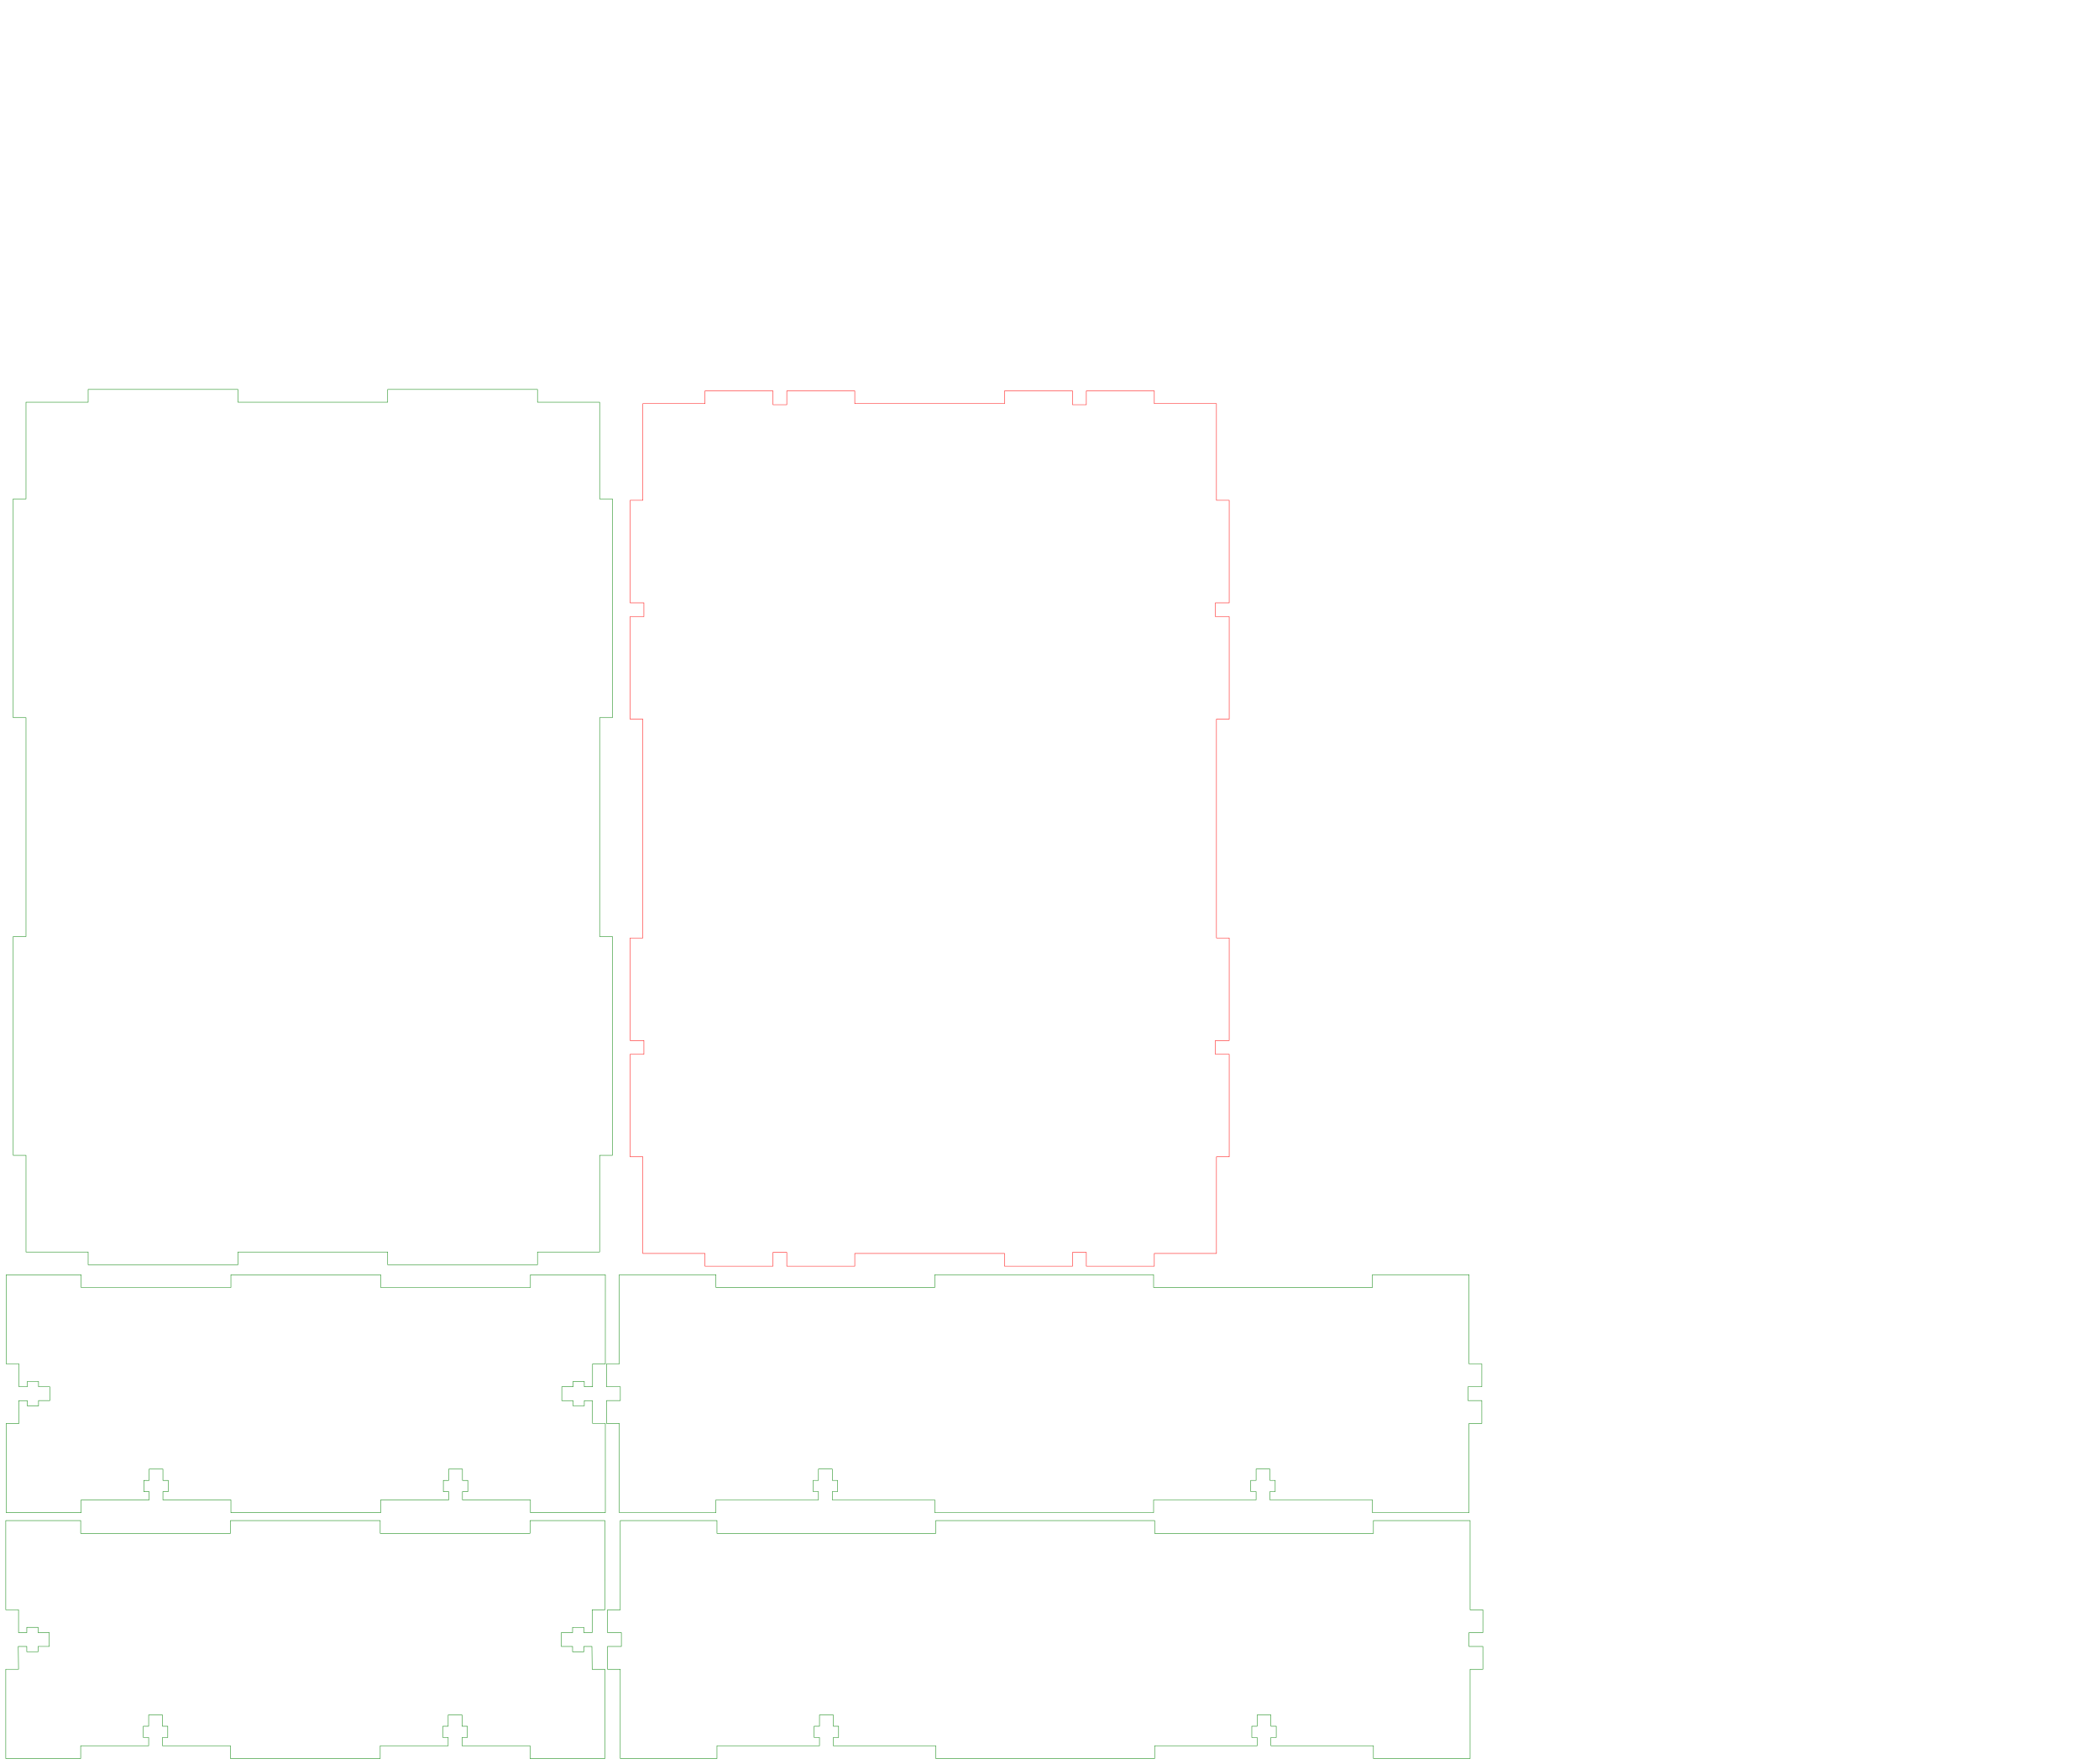
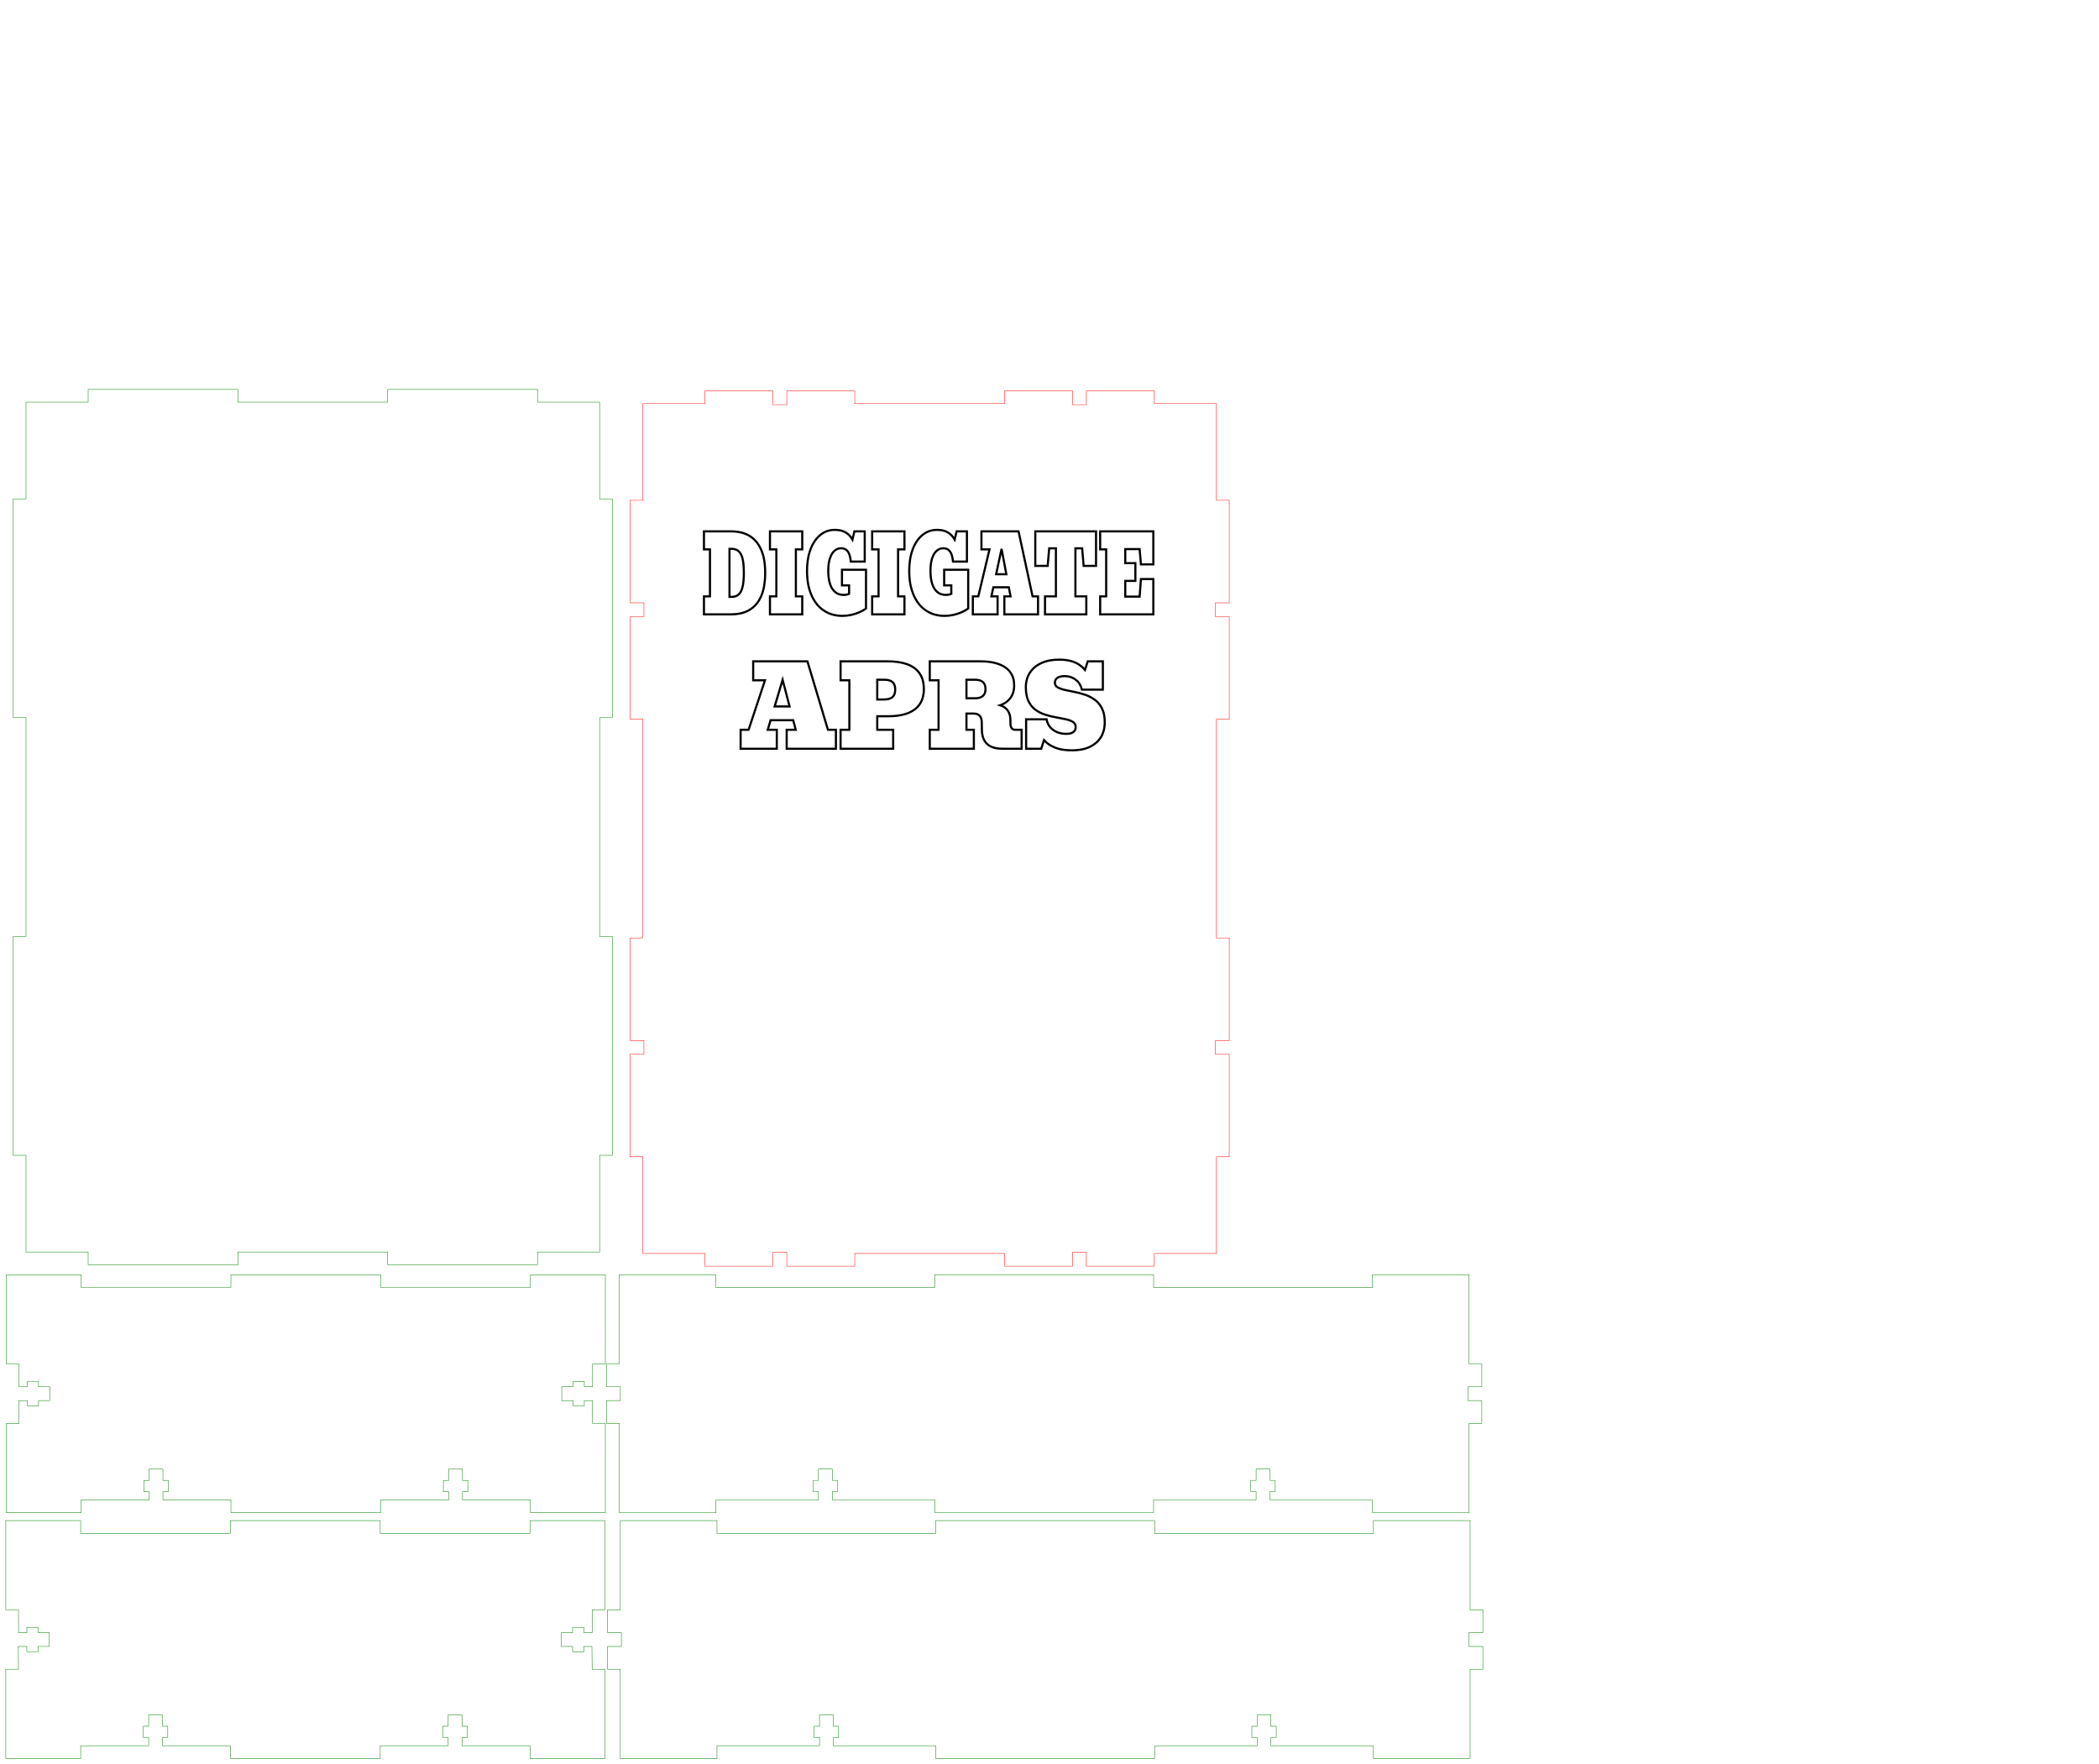
<svg xmlns="http://www.w3.org/2000/svg" width="494mm" height="415mm" viewBox="0 0 494 415" version="1.1" preserveAspectRatio="xMidYMid meet" id="svg1">
  <defs id="defs1" />
  <path style="font-size:12px;fill:none;fill-rule:evenodd;stroke:#ff0000;stroke-width:0.1;stroke-linecap:round" d="m 151.296,95 v 22.75 h -3 v 24.125 h 3.25 v 1.625 1.625 h -3.25 v 24.125 h 3 v 51.5 h -3 v 24.125 h 3.25 v 1.625 1.625 h -3.25 v 24.125 h 3 v 22.75 h 14.625 v 3 h 16 v -3.25 h 1.625 1.625 v 3.25 h 16 v -3 h 35.25 v 3 h 16 v -3.25 h 1.625 1.625 v 3.25 h 16 v -3 h 14.625 v -22.75 h 3 v -24.125 h -3.25 v -1.625 -1.625 h 3.25 v -24.125 h -3 v -51.5 h 3 v -24.125 h -3.25 v -1.625 -1.625 h 3.25 v -24.125 h -3 V 95 h -14.625 v -3 h -16 v 3.25 h -1.625 -1.625 v -3.25 h -16 v 3 h -35.25 v -3 h -16 v 3.25 h -1.625 -1.625 v -3.25 h -16 v 3 z" id="top_outsideCutPath" />
  <path style="fill:none;fill-rule:evenodd;stroke:#008000;stroke-width:0.1;paint-order:fill markers stroke" d="M 1.362,357.868 H 18.987 v 3 h 35.25 v -3 h 35.25 v 3 h 35.25 v -3 h 17.625 l -0.004,21 h -3 v 5.375 h -1.95 v -1.25 h -2.65 v 1.25 h -2.65 v 3.25 h 2.65 v 1.25 h 2.65 l 0.005,-1.25 h 1.894 l 0.051,5.375 h 3 l 0.004,21 h -17.625 v -3 h -16 v -1.95 h 1.25 v -2.65 h -1.25 v -2.65 h -3.25 v 2.65 h -1.25 v 2.65 h 1.25 v 1.95 H 89.487 v 3 h -35.25 v -3 h -16 v -1.95 h 1.25 v -2.65 h -1.25 v -2.65 h -3.25 v 2.65 h -1.25 v 2.65 h 1.25 v 1.95 H 18.987 v 3 H 1.362 l -4e-7,-21.007 h 3 l -0.055,-5.368 h 2 l 0.005,1.243 h 2.65 v -1.25 h 2.65 v -3.25 H 8.962 v -1.25 H 6.312 v 1.25 H 4.362 v -5.375 h -3 z" id="path2" />
  <path style="fill:none;fill-rule:evenodd;stroke:#008000;stroke-width:0.1;paint-order:fill markers stroke" d="M 1.471,300.007 H 19.096 v 3 h 35.25 v -3 h 35.25 v 3 h 35.25 v -3 h 17.625 l -0.004,21 h -3 v 5.375 h -1.95 v -1.25 h -2.65 v 1.25 h -2.65 v 3.25 h 2.65 v 1.25 h 2.65 l 0.005,-1.25 h 1.894 l 0.051,5.375 h 3 l 0.004,21 h -17.625 v -3 h -16 v -1.95 h 1.25 v -2.65 h -1.25 v -2.65 h -3.25 v 2.65 h -1.25 v 2.65 h 1.25 v 1.95 H 89.596 v 3 h -35.25 v -3 h -16 v -1.95 h 1.25 v -2.65 h -1.25 v -2.65 h -3.25 v 2.65 h -1.25 v 2.65 h 1.25 v 1.95 h -16 v 3 H 1.471 v -21.007 h 3 l -0.055,-5.368 h 2 l 0.005,1.243 h 2.65 v -1.25 h 2.65 v -3.25 H 9.071 v -1.25 h -2.65 v 1.25 h -1.95 v -5.375 h -3 z" id="path2-1" />
  <path style="fill:none;fill-rule:evenodd;stroke:#008000;stroke-width:0.1;paint-order:fill markers stroke" d="m 145.991,357.868 22.75,2e-5 v 3 h 51.5 v -3 h 51.5 v 3 h 51.5 v -3 l 22.75,-2e-5 v 21 h 3 l -0.003,5.375 h -3.25 v 3.25 h 3.25 l 0.003,5.375 h -3 v 21 h -22.75 v -3 h -24.125 v -1.95 h 1.25 v -2.65 h -1.25 v -2.65 h -3.25 v 2.65 h -1.25 v 2.65 h 1.25 v 1.95 h -24.125 v 3 h -51.5 v -3 h -24.125 v -1.95 h 1.25 v -2.65 h -1.25 v -2.65 h -3.25 v 2.65 h -1.25 v 2.65 h 1.25 v 1.95 h -24.125 v 3 h -22.75 v -21 h -3 l 1e-5,-5.375 h 3.25 v -3.25 h -3.25 l -1e-5,-5.375 h 3 z" id="path4" />
  <path style="fill:none;fill-rule:evenodd;stroke:#008000;stroke-width:0.1;paint-order:fill markers stroke" d="m 145.75,300 22.75,2e-5 V 303 h 51.5 v -3 h 51.5 V 303 h 51.5 v -3 l 22.75,-2e-5 v 21 h 3 l -0.003,5.375 h -3.25 v 3.25 h 3.25 l 0.003,5.375 h -3 v 21 h -22.75 v -3 h -24.125 v -1.95 h 1.25 v -2.65 h -1.25 V 345.75 h -3.25 v 2.65 h -1.25 v 2.65 h 1.25 v 1.95 h -24.125 v 3 h -51.5 v -3 h -24.125 v -1.95 h 1.25 v -2.65 h -1.25 V 345.75 h -3.25 v 2.65 h -1.25 v 2.65 h 1.25 v 1.95 h -24.125 v 3 h -22.75 v -21 h -3 l 1e-5,-5.375 h 3.25 v -3.25 h -3.25 l -1e-5,-5.375 h 3 z" id="path4-3" />
  <path style="fill:none;fill-rule:evenodd;stroke:#008000;stroke-width:0.1;paint-order:fill markers stroke" d="m 141.121,294.658 v -22.75 h 3 v -51.5 h -3 v -51.5 h 3 v -51.5 h -3 V 94.658 h -14.625 v -3 H 91.246 v 3 h -35.25 v -3 h -35.25 v 3 H 6.121 V 117.408 H 3.121 v 51.5 h 3 v 51.5 H 3.121 v 51.5 h 3 v 22.75 H 20.746 v 3 h 35.25 v -3 h 35.25 v 3 h 35.25 v -3 z" id="path5" />
+   <g id="svgGroup" stroke-linecap="round" fill-rule="evenodd" font-size="12px" stroke="#000" stroke-width="0.5mm" fill="#00000000" style="fill:none;stroke:#000000;stroke-width:0.5mm" transform="matrix(0.1809625,0,0,0.2512066,165.677,124.7043)">
+     <path d="M 584.424,79.151 H 515.283 V 62.305 h 7.813 V 18.262 h -7.813 V 1.416 h 69.141 V 32.325 H 568.311 L 566.602,18.018 H 547.9 v 13.183 h 13.184 V 47.803 H 547.9 v 14.746 h 18.702 l 1.709,-16.455 h 16.113 z m -391.26,-70.069 2.49,-7.666 h 13.428 v 28.272 h -18.066 a 26.597,26.597 0 0 0 -0.741,-3.569 q -0.516,-1.805 -1.265,-3.221 a 10.57,10.57 0 0 0 -1.998,-2.707 9.972,9.972 0 0 0 -4.153,-2.348 q -1.536,-0.455 -3.376,-0.568 a 20.437,20.437 0 0 0 -1.26,-0.038 15.752,15.752 0 0 0 -8.301,2.27 14.413,14.413 0 0 0 -4.283,4.032 19.494,19.494 0 0 0 -1.723,2.951 20.943,20.943 0 0 0 -1.516,4.531 q -0.479,2.184 -0.644,4.733 a 42.99,42.99 0 0 0 -0.086,2.772 36.631,36.631 0 0 0 0.508,6.304 q 1.117,6.385 4.692,10.346 a 16.884,16.884 0 0 0 8.967,5.138 25.858,25.858 0 0 0 5.852,0.624 26.617,26.617 0 0 0 3.55,-0.225 19.292,19.292 0 0 0 3.531,-0.801 v -7.91 h -9.278 V 37.354 h 31.25 v 36.328 q -3.711,2.002 -8.789,3.564 a 75.633,75.633 0 0 1 -9.298,2.211 84.006,84.006 0 0 1 -1.395,0.231 71.902,71.902 0 0 1 -11.133,0.879 66.237,66.237 0 0 1 -11.69,-0.982 47.637,47.637 0 0 1 -12.846,-4.145 37.47,37.47 0 0 1 -15.943,-14.551 39.307,39.307 0 0 1 -4.951,-13.862 51.89,51.89 0 0 1 -0.664,-8.452 50.235,50.235 0 0 1 0.993,-10.211 38.491,38.491 0 0 1 3.524,-10.029 33.2,33.2 0 0 1 12.646,-13.501 Q 159.326,0 170.166,0 a 48.344,48.344 0 0 1 5.987,0.35 q 4.37,0.547 7.807,1.945 a 22.754,22.754 0 0 1 7.035,4.434 21.502,21.502 0 0 1 2.169,2.353 z m 132.91,0 2.49,-7.666 h 13.428 v 28.272 h -18.066 a 26.597,26.597 0 0 0 -0.74,-3.569 q -0.516,-1.805 -1.266,-3.221 a 10.57,10.57 0 0 0 -1.998,-2.707 9.972,9.972 0 0 0 -4.153,-2.348 q -1.536,-0.455 -3.376,-0.568 a 20.437,20.437 0 0 0 -1.26,-0.038 15.752,15.752 0 0 0 -8.301,2.27 14.413,14.413 0 0 0 -4.283,4.032 19.494,19.494 0 0 0 -1.723,2.951 20.943,20.943 0 0 0 -1.515,4.531 q -0.48,2.184 -0.645,4.733 a 42.99,42.99 0 0 0 -0.086,2.772 36.631,36.631 0 0 0 0.508,6.304 q 1.117,6.385 4.692,10.346 a 16.884,16.884 0 0 0 8.967,5.138 25.858,25.858 0 0 0 5.853,0.624 26.617,26.617 0 0 0 3.549,-0.225 19.292,19.292 0 0 0 3.531,-0.801 v -7.91 h -9.278 V 37.354 h 31.25 v 36.328 q -3.711,2.002 -8.789,3.564 a 75.633,75.633 0 0 1 -9.298,2.211 84.006,84.006 0 0 1 -1.395,0.231 71.902,71.902 0 0 1 -11.133,0.879 66.237,66.237 0 0 1 -11.69,-0.982 47.637,47.637 0 0 1 -12.846,-4.145 37.47,37.47 0 0 1 -15.942,-14.551 39.307,39.307 0 0 1 -4.952,-13.862 51.89,51.89 0 0 1 -0.664,-8.452 50.235,50.235 0 0 1 0.993,-10.211 38.491,38.491 0 0 1 3.524,-10.029 33.2,33.2 0 0 1 12.646,-13.501 Q 292.236,0 303.076,0 a 48.344,48.344 0 0 1 5.987,0.35 q 4.37,0.547 7.807,1.945 a 22.754,22.754 0 0 1 7.035,4.434 21.502,21.502 0 0 1 2.169,2.353 z M 497.266,79.151 H 443.555 V 62.305 h 14.16 v -45.02 h -8.74 l -1.954,16.456 H 430.908 V 1.416 h 79.004 v 32.325 h -16.113 l -1.953,-16.456 h -8.741 v 45.02 h 14.161 z m -115.381,0 H 349.707 V 62.305 h 7.08 l 14.6,-44.043 H 360.889 V 1.416 h 48.242 l 18.262,60.889 h 7.08 V 79.151 H 390.674 V 62.305 h 8.056 l -2.246,-8.545 h -20.117 l -2.539,8.545 h 8.057 z m -346.485,0 H 0 V 62.305 H 7.813 V 18.262 H 0 V 1.416 h 35.449 a 75.292,75.292 0 0 1 12.509,0.971 q 6.669,1.125 11.978,3.557 a 34.178,34.178 0 0 1 8.423,5.409 31.936,31.936 0 0 1 9.819,16.473 q 1.347,5.241 1.452,11.489 a 63.341,63.341 0 0 1 0.009,1.066 51.402,51.402 0 0 1 -1.202,11.477 q -2.472,10.793 -10.029,17.429 -8.831,7.757 -24.185,9.414 a 82.325,82.325 0 0 1 -8.823,0.45 z m 92.432,0 H 85.84 V 62.305 h 8.301 V 18.262 H 85.84 V 1.416 h 41.992 v 16.846 h -8.301 v 44.043 h 8.301 z m 132.91,0 H 218.75 V 62.305 h 8.301 V 18.262 H 218.75 V 1.416 h 41.992 v 16.846 h -8.301 v 44.043 h 8.301 z M 33.203,17.774 v 45.019 h 2.686 q 5.706,0 9.259,-2.292 a 11.106,11.106 0 0 0 3.045,-2.908 q 3.196,-4.479 3.64,-14.119 a 70.584,70.584 0 0 0 0.071,-3.239 62.453,62.453 0 0 0 -0.262,-5.944 q -0.566,-5.902 -2.359,-9.513 a 13.218,13.218 0 0 0 -1.09,-1.828 11.626,11.626 0 0 0 -6.128,-4.322 q -2.014,-0.641 -4.481,-0.801 a 26.178,26.178 0 0 0 -1.695,-0.053 z m 353.858,0.049 -7.081,23.73 h 13.282 z" vector-effect="non-scaling-stroke" id="path1" style="fill:none" />
+   </g>
+   <g id="svgGroup-8" stroke-linecap="round" fill-rule="evenodd" font-size="12px" stroke="#000" stroke-width="0.5mm" fill="#00000000" style="fill:none;stroke:#000000;stroke-width:0.5mm" transform="matrix(0.2645833,0,0,0.2645833,174.3047,155.2463)">
+     <path d="m 269.873,71.582 -2.49,7.666 H 253.955 V 53.076 h 18.213 a 14.306,14.306 0 0 0 5.664,9.302 17.188,17.188 0 0 0 7.19,3.188 24.163,24.163 0 0 0 4.773,0.45 15.896,15.896 0 0 0 2.295,-0.155 q 2.331,-0.341 3.808,-1.432 a 5.042,5.042 0 0 0 2.111,-3.652 6.642,6.642 0 0 0 0.038,-0.718 6.054,6.054 0 0 0 -0.323,-2.026 q -0.556,-1.575 -2.07,-2.564 -2.392,-1.562 -6.347,-2.441 -3.955,-0.879 -8.692,-1.709 a 77.066,77.066 0 0 1 -9.472,-2.295 q -4.737,-1.465 -8.692,-4.297 a 19.467,19.467 0 0 1 -5.226,-5.662 23.923,23.923 0 0 1 -1.121,-2.029 q -2.393,-4.858 -2.393,-12.475 a 25.913,25.913 0 0 1 0.927,-7.06 21.58,21.58 0 0 1 2.613,-5.831 22.557,22.557 0 0 1 7.611,-7.243 28.357,28.357 0 0 1 2.57,-1.351 31.7,31.7 0 0 1 7.549,-2.354 Q 278.856,0 283.35,0 a 47.806,47.806 0 0 1 5.841,0.337 q 2.984,0.368 5.508,1.138 a 24.447,24.447 0 0 1 2.518,0.918 23.969,23.969 0 0 1 6.554,4.119 21.934,21.934 0 0 1 2.528,2.668 l 2.49,-7.666 h 13.428 v 25.195 h -18.604 a 17.566,17.566 0 0 0 -1.776,-4.57 13.985,13.985 0 0 0 -3.863,-4.365 15.949,15.949 0 0 0 -9.444,-3.122 19.611,19.611 0 0 0 -0.346,-0.003 q -3.955,0 -6.299,1.489 a 5.027,5.027 0 0 0 -1.633,1.619 q -0.599,0.98 -0.693,2.26 a 6.659,6.659 0 0 0 -0.018,0.491 4.75,4.75 0 0 0 0.418,2.023 q 0.473,1.019 1.481,1.755 a 6.171,6.171 0 0 0 0.494,0.324 q 1.823,1.079 4.553,1.846 a 33.528,33.528 0 0 0 1.794,0.449 309.833,309.833 0 0 0 4.151,0.891 402.664,402.664 0 0 0 4.541,0.915 72.907,72.907 0 0 1 9.472,2.539 q 4.737,1.612 8.692,4.517 a 20.291,20.291 0 0 1 5.395,5.994 24.491,24.491 0 0 1 0.952,1.745 21.07,21.07 0 0 1 1.636,4.725 q 0.52,2.307 0.683,5.002 a 41.994,41.994 0 0 1 0.074,2.529 28.111,28.111 0 0 1 -1.079,7.996 21.211,21.211 0 0 1 -6.636,10.266 25.792,25.792 0 0 1 -9.851,5.181 q -3.806,1.095 -8.337,1.368 a 51.46,51.46 0 0 1 -3.101,0.091 57.504,57.504 0 0 1 -6.379,-0.332 q -5.122,-0.573 -8.953,-2.133 a 29.212,29.212 0 0 1 -5.14,-2.682 22.285,22.285 0 0 1 -4.528,-3.935 z m -62.402,7.666 H 168.262 V 62.403 h 7.812 V 18.36 h -7.812 V 1.514 h 44.873 q 14.551,0 22.363,5.444 a 17.561,17.561 0 0 1 7.622,12.785 25.303,25.303 0 0 1 0.191,3.158 q 0,6.787 -3.37,11.279 a 17.951,17.951 0 0 1 -8.028,6 22.184,22.184 0 0 1 -1.102,0.396 16.213,16.213 0 0 1 3.224,1.444 11.289,11.289 0 0 1 3.587,3.293 12.846,12.846 0 0 1 2.001,4.839 17.305,17.305 0 0 1 0.318,3.022 l 0.098,4.053 a 10.774,10.774 0 0 0 0.142,1.422 q 0.125,0.727 0.354,1.313 a 4.272,4.272 0 0 0 0.652,1.147 q 0.805,0.993 2.489,1.224 a 8.111,8.111 0 0 0 1.099,0.07 h 5.176 v 16.845 h -16.992 a 31.936,31.936 0 0 1 -5.078,-0.375 q -2.609,-0.422 -4.687,-1.315 a 13.251,13.251 0 0 1 -4.029,-2.631 Q 214.697,70.606 214.6,62.256 l -0.098,-6.494 q -0.126,-6.698 -5.348,-7.654 a 10.448,10.448 0 0 0 -1.879,-0.158 h -6.396 v 14.453 h 6.592 z m -175.293,0 H 0 V 62.403 H 7.08 L 21.68,18.36 H 11.182 V 1.514 h 48.242 l 18.262,60.889 h 7.08 V 79.248 H 40.967 V 62.403 h 8.056 L 46.777,53.858 H 26.66 l -2.539,8.545 h 8.057 z m 103.515,0 H 88.916 V 62.403 h 7.813 V 18.36 H 88.916 V 1.514 h 41.943 a 65.748,65.748 0 0 1 8.763,0.544 q 4.473,0.604 8.1,1.875 a 25.787,25.787 0 0 1 7.161,3.758 19.928,19.928 0 0 1 7.533,12.377 30.874,30.874 0 0 1 0.572,6.104 27.945,27.945 0 0 1 -0.93,7.43 19.449,19.449 0 0 1 -7.126,10.612 26.243,26.243 0 0 1 -7.779,3.968 q -3.653,1.198 -8.117,1.732 a 64.898,64.898 0 0 1 -7.688,0.428 h -9.815 v 12.061 h 14.16 z M 37.354,17.92 30.273,41.651 h 13.282 z m 171.093,-0.049 h -7.568 v 16.504 h 7.568 a 15.502,15.502 0 0 0 3.538,-0.367 q 4.802,-1.13 5.654,-5.737 a 11.826,11.826 0 0 0 0.183,-2.148 10.38,10.38 0 0 0 -0.515,-3.414 q -1.682,-4.838 -8.86,-4.838 z m -80.42,0 h -6.494 V 35.45 h 6.006 q 3.12,0 5.263,-0.824 a 7.651,7.651 0 0 0 2.208,-1.276 6.47,6.47 0 0 0 1.941,-2.927 q 0.549,-1.607 0.549,-3.763 0,-2.867 -0.924,-4.755 a 6.046,6.046 0 0 0 -1.493,-1.958 7.755,7.755 0 0 0 -2.647,-1.455 q -1.872,-0.621 -4.409,-0.621 z" vector-effect="non-scaling-stroke" id="path1-4" style="fill:none" />
+   </g>
</svg>
